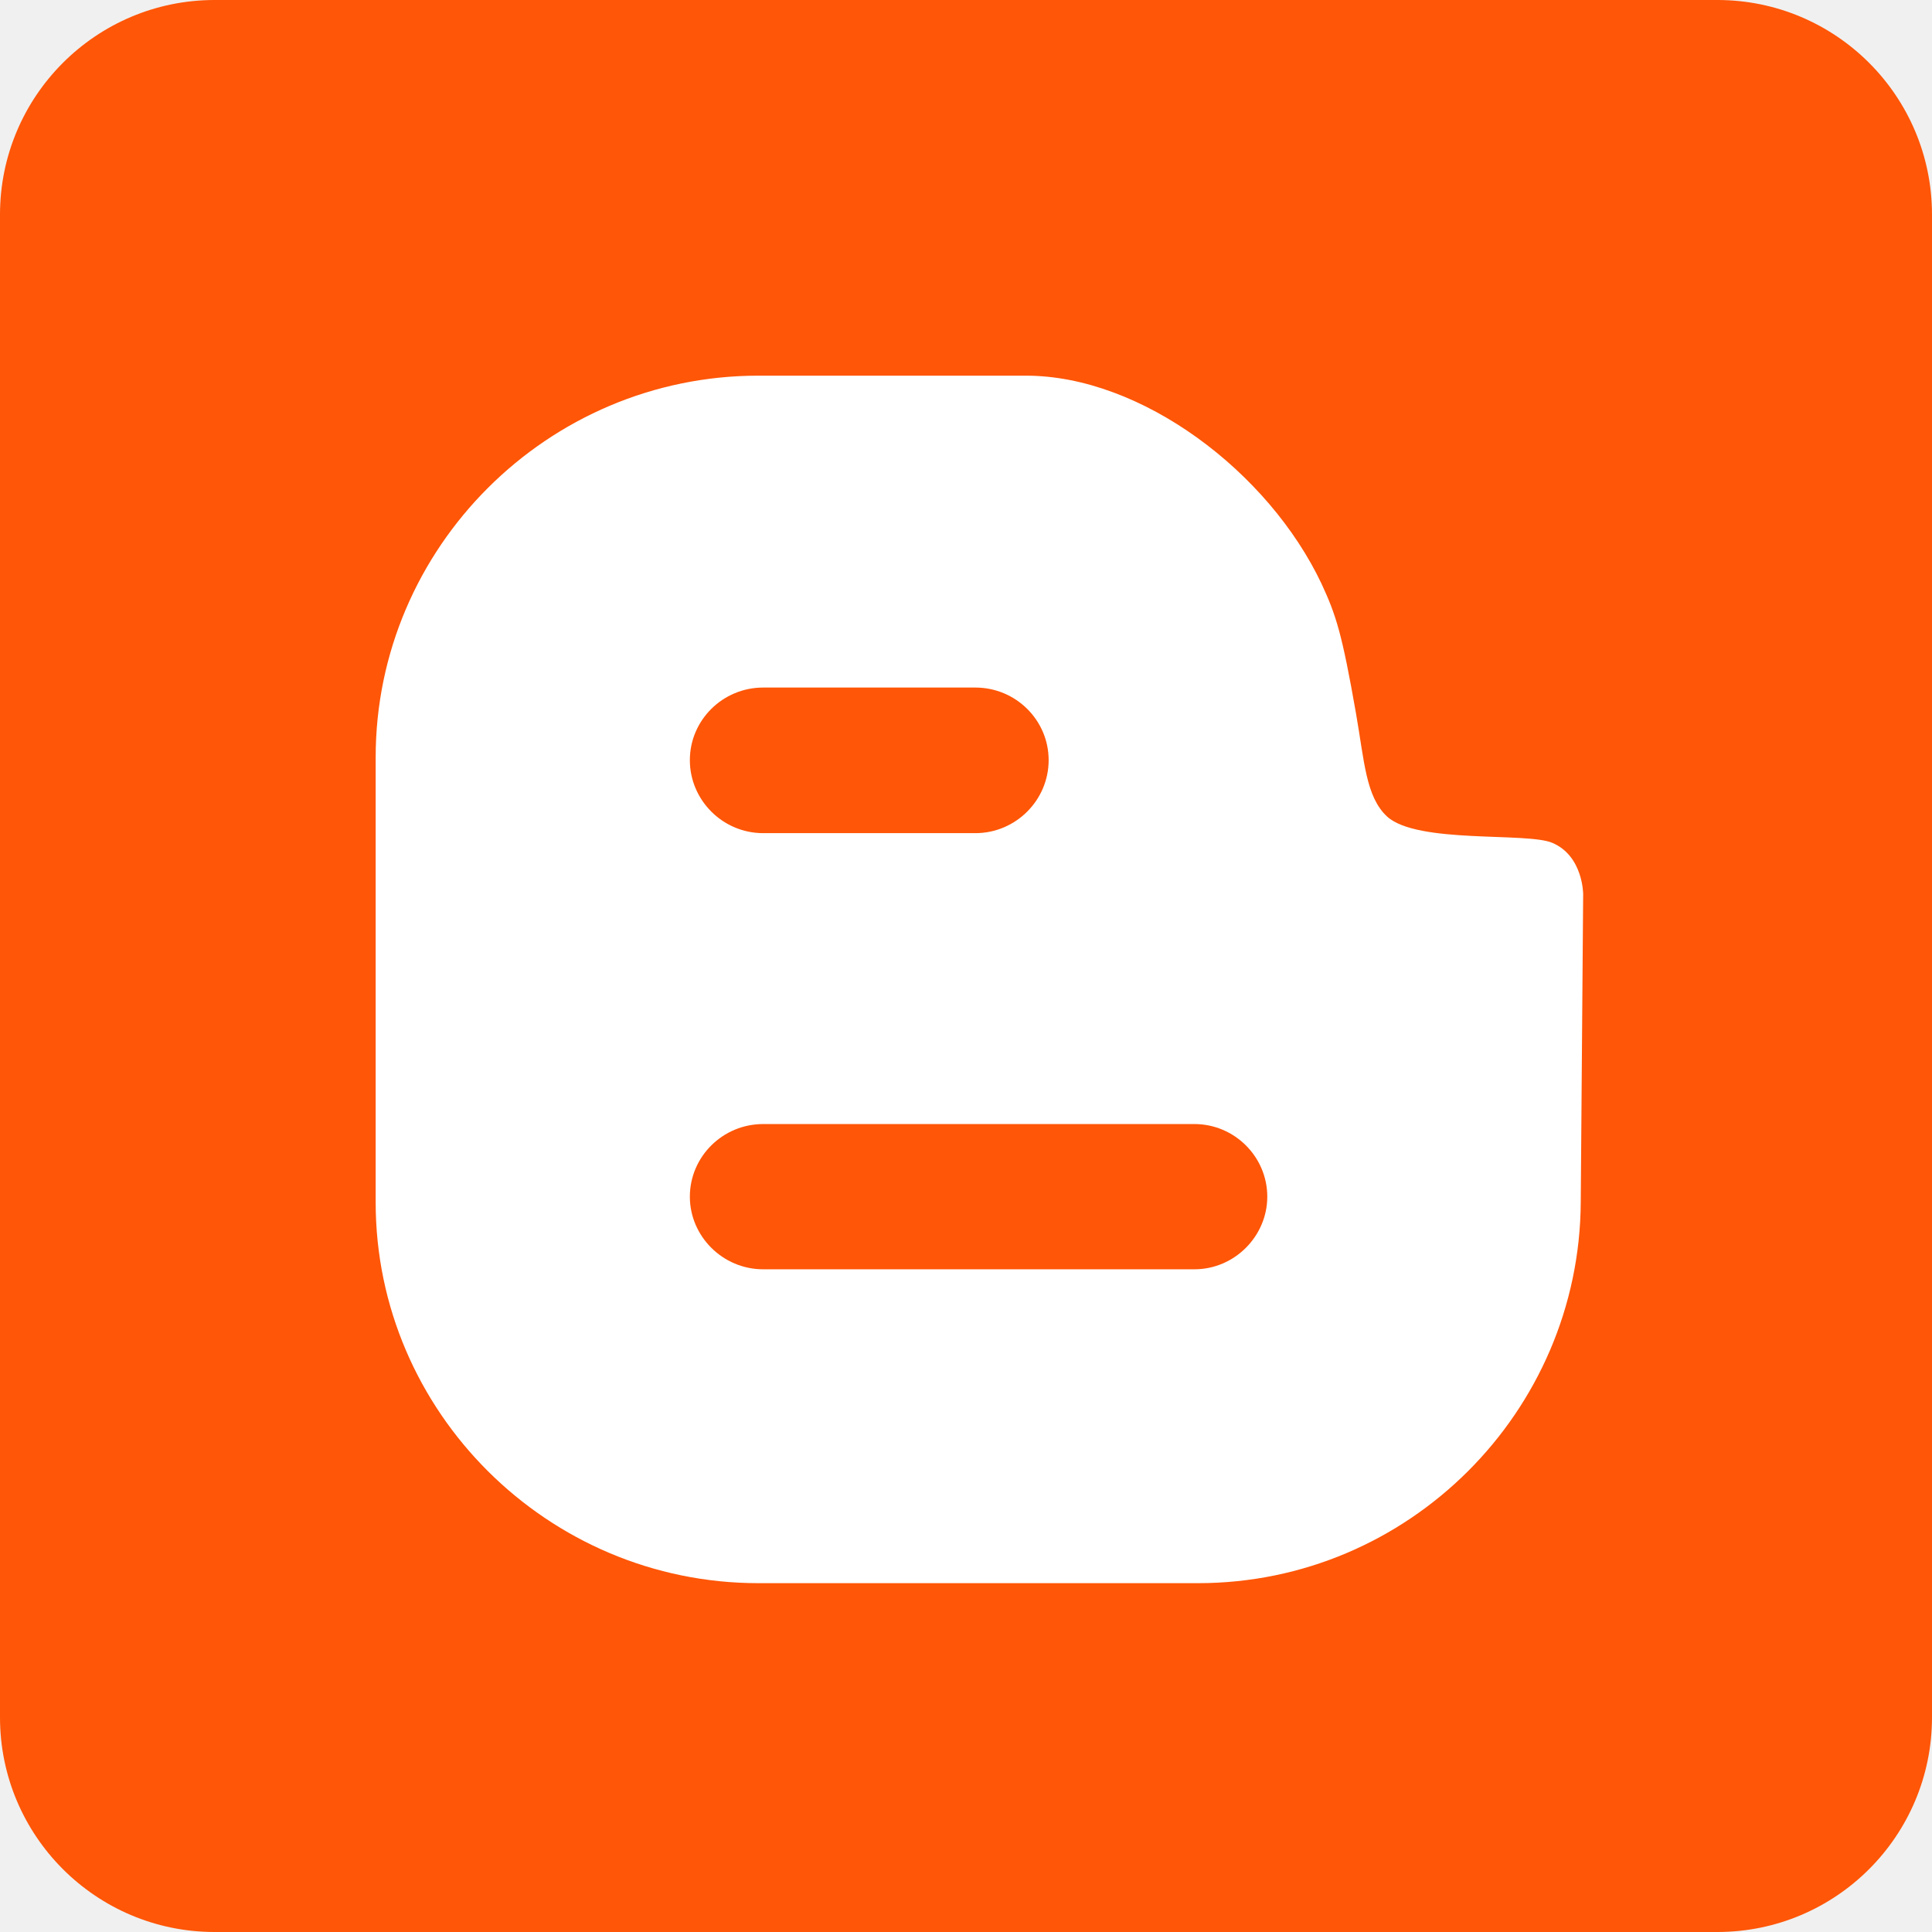
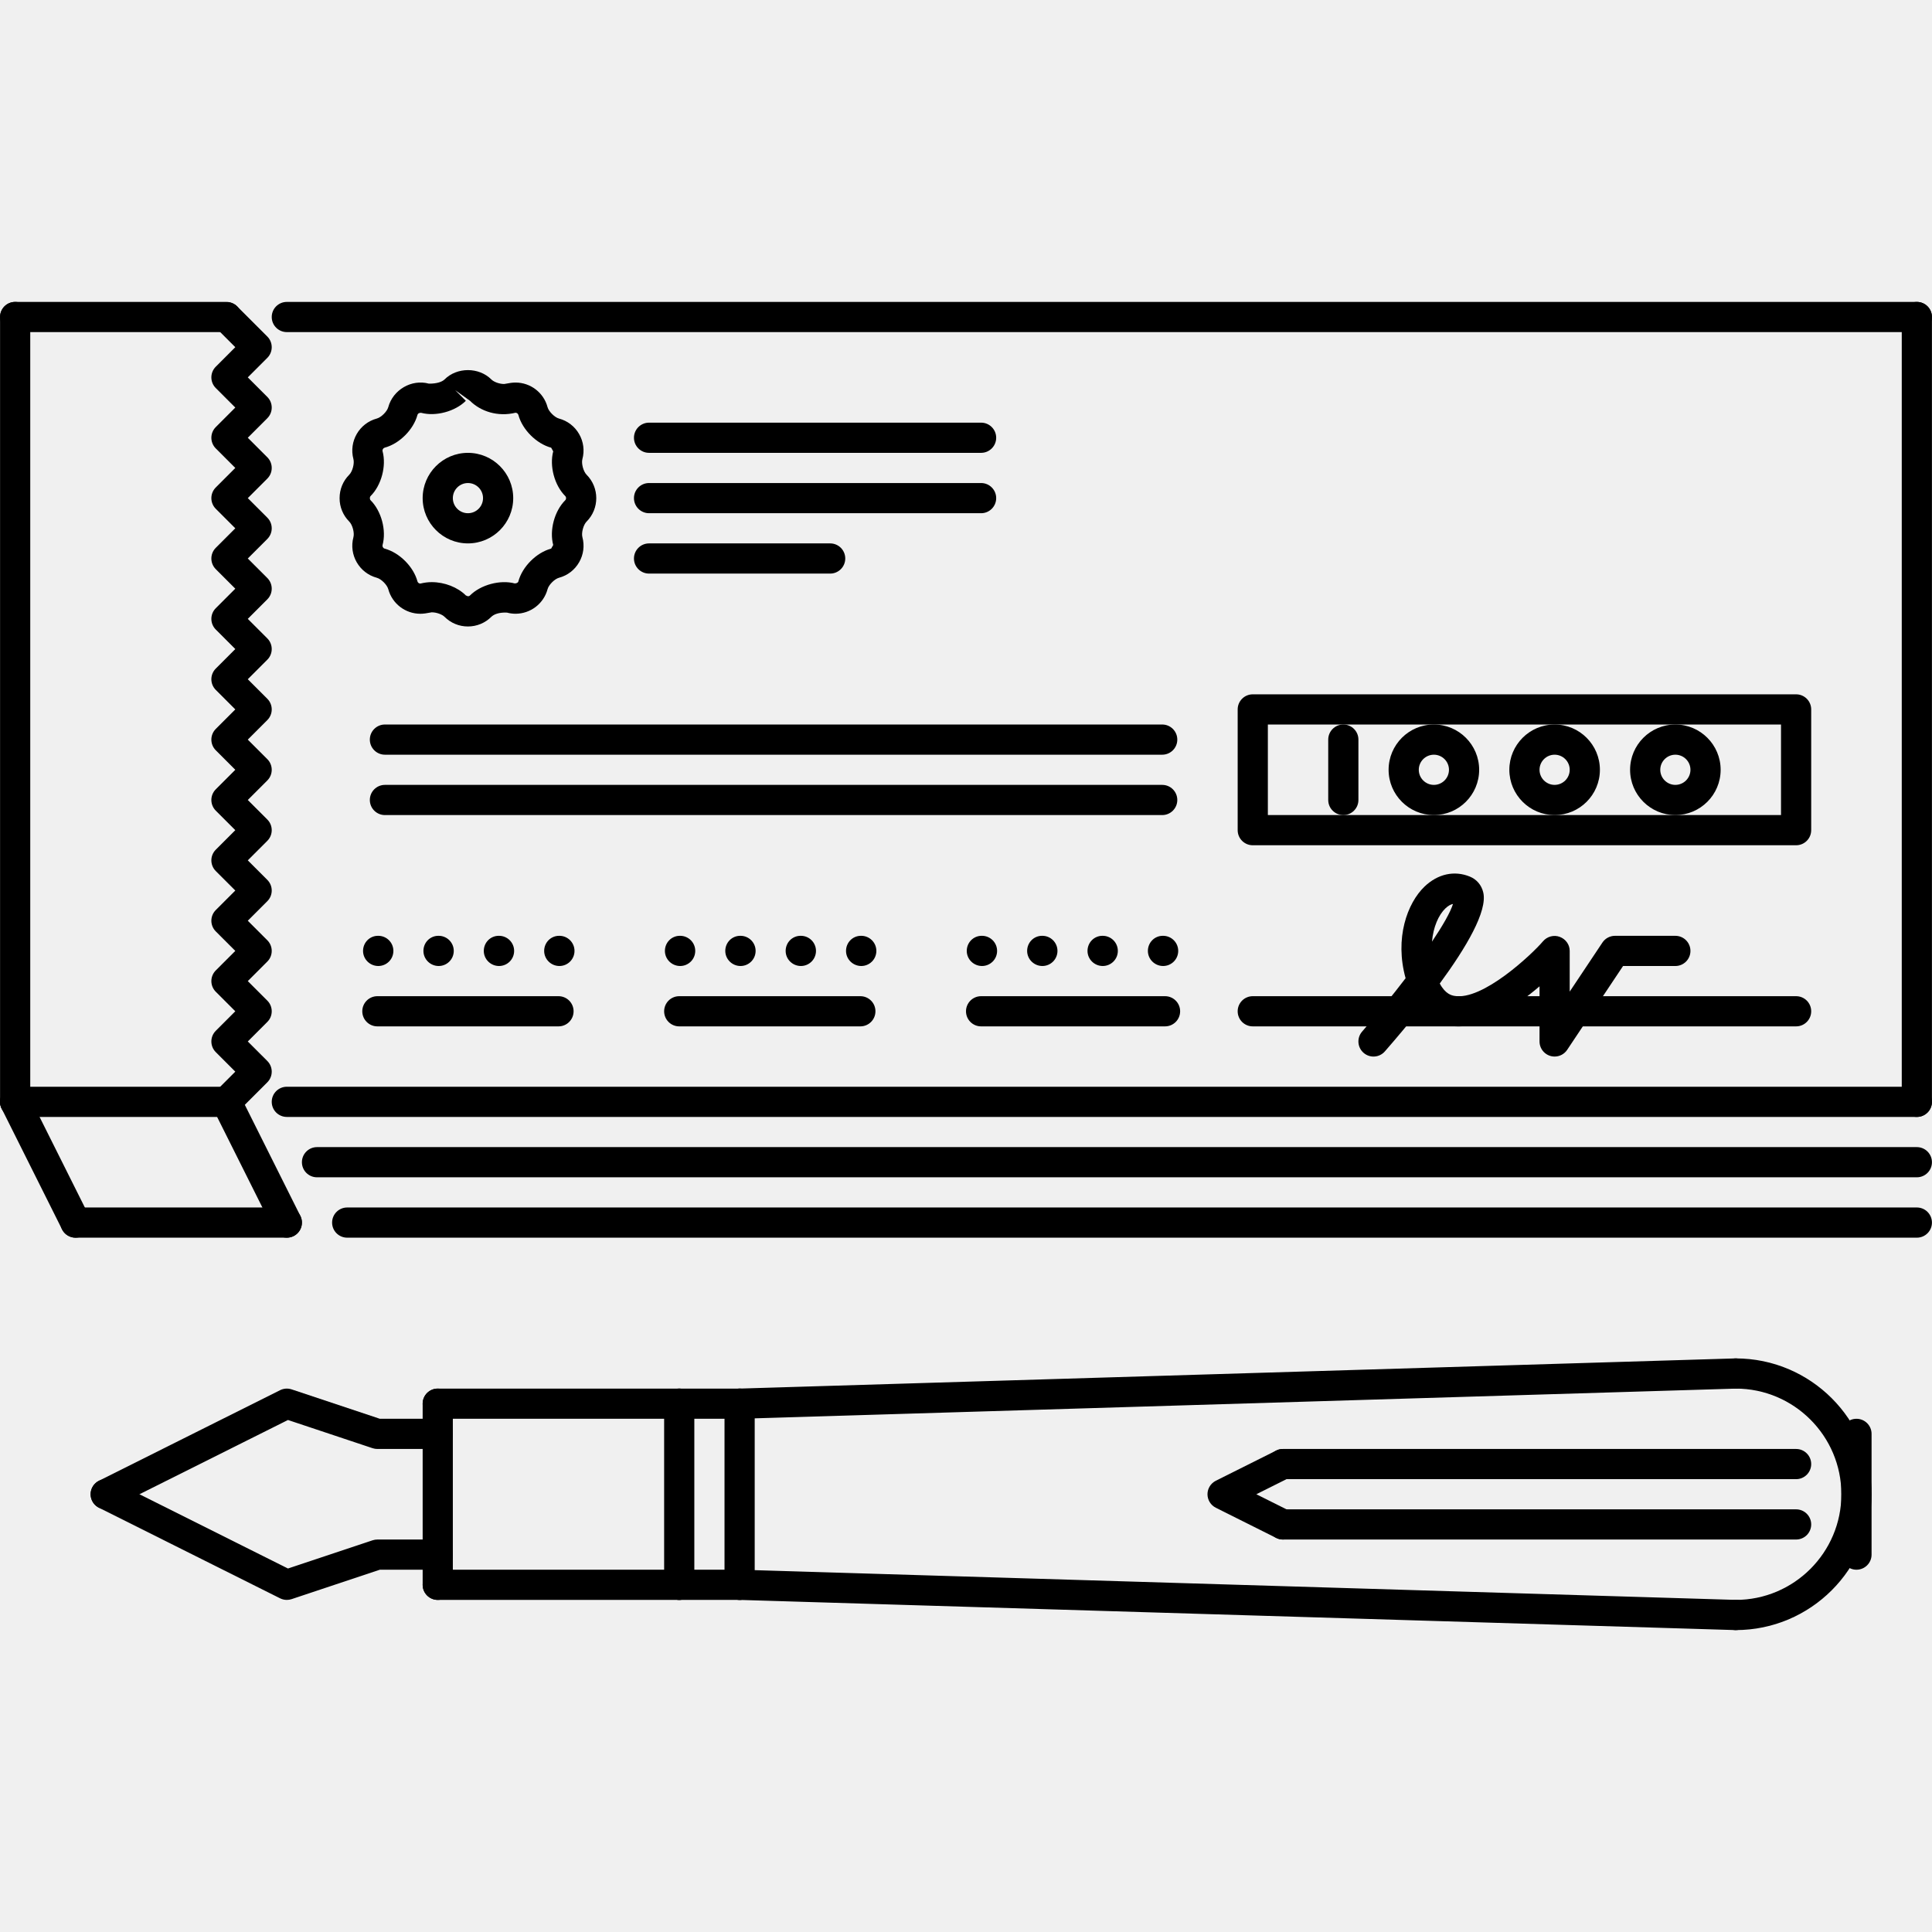
- <svg xmlns="http://www.w3.org/2000/svg" height="72" viewBox="0 0 72 72" width="72">
-   <g fill="none" fill-rule="evenodd">
-     <path d="M8,72 L64,72 C68.418,72 72,68.418 72,64 L72,8 C72,3.582 68.418,-8.11624501e-16 64,0 L8,0 C3.582,8.11624501e-16 -5.41083001e-16,3.582 0,8 L0,64 C5.41083001e-16,68.418 3.582,72 8,72 Z" fill="#FF5607" />
-     <path d="M44.513,47.303 L28.441,47.303 C26.932,47.303 25.709,46.07 25.709,44.597 C25.709,43.108 26.932,41.89 28.441,41.89 L44.513,41.89 C46.006,41.89 47.228,43.108 47.228,44.597 C47.228,46.07 46.006,47.303 44.513,47.303 M28.441,25.623 L36.349,25.623 C37.858,25.623 39.08,26.84 39.08,28.328 C39.08,29.817 37.858,31.049 36.349,31.049 L28.441,31.049 C26.932,31.049 25.709,29.817 25.709,28.328 C25.709,26.84 26.932,25.623 28.441,25.623 M57.852,31.411 C56.903,31.004 52.828,31.456 51.696,30.433 C50.897,29.697 50.846,28.363 50.534,26.585 C50.012,23.606 49.794,22.931 49.251,21.758 C47.275,17.579 42.538,14 38.235,14 L28.26,14 C20.412,14 14,20.405 14,28.223 L14,44.807 C14,52.61 20.412,59 28.26,59 L44.648,59 C52.496,59 58.865,52.61 58.91,44.807 L59,33.32 C59,33.32 59,31.9 57.852,31.411" fill="#FFF" />
-   </g>
+ <svg xmlns="http://www.w3.org/2000/svg" width="800px" height="800px" viewBox="0 0 1024 1024" fill="#000000" class="icon" version="1.1">
+   <path d="M200.504 512c-4.422 0-8.078-3.578-8.078-8 0-4.42 3.5-8 7.906-8h0.172c4.406 0 8 3.578 8 8 0 4.422-3.594 8-8 8zM232.502 512c-4.422 0-8.078-3.578-8.078-8 0-4.42 3.5-8 7.906-8h0.172c4.406 0 8 3.578 8 8 0 4.422-3.594 8-8 8zM264.5 512c-4.422 0-8.078-3.578-8.078-8 0-4.42 3.5-8 7.906-8h0.172c4.406 0 8 3.578 8 8 0 4.422-3.594 8-8 8zM296.498 512c-4.422 0-8.078-3.578-8.078-8 0-4.42 3.5-8 7.906-8h0.172c4.406 0 8 3.578 8 8 0 4.422-3.594 8-8 8zM360.494 512c-4.422 0-8.078-3.578-8.078-8 0-4.42 3.5-8 7.906-8h0.172c4.406 0 8 3.578 8 8 0 4.422-3.594 8-8 8zM392.492 512c-4.422 0-8.078-3.578-8.078-8 0-4.42 3.5-8 7.906-8h0.172c4.406 0 8 3.578 8 8 0 4.422-3.594 8-8 8zM424.49 512c-4.422 0-8.078-3.578-8.078-8 0-4.42 3.5-8 7.906-8h0.172c4.406 0 8 3.578 8 8 0 4.422-3.594 8-8 8zM456.488 512c-4.422 0-8.078-3.578-8.078-8 0-4.42 3.5-8 7.906-8h0.172c4.406 0 8 3.578 8 8 0 4.422-3.594 8-8 8zM520.484 512c-4.422 0-8.078-3.578-8.078-8 0-4.42 3.5-8 7.906-8h0.172c4.406 0 8 3.578 8 8 0 4.422-3.594 8-8 8zM552.482 512c-4.422 0-8.076-3.578-8.076-8 0-4.42 3.5-8 7.904-8h0.172c4.406 0 8 3.578 8 8 0 4.422-3.594 8-8 8zM584.48 512c-4.422 0-8.078-3.578-8.078-8 0-4.42 3.5-8 7.906-8h0.172c4.406 0 8 3.578 8 8 0 4.422-3.594 8-8 8zM616.478 512c-4.422 0-8.076-3.578-8.076-8 0-4.42 3.5-8 7.904-8h0.172c4.406 0 8 3.578 8 8 0 4.422-3.594 8-8 8zM8.032 591.996c-4.422 0-8-3.578-8-8V168.022c0-4.422 3.578-8 8-8s8 3.578 8 8v415.974c0 4.422-3.578 8-8 8zM120.026 591.996a8 8 0 0 1-5.656-13.656l10.342-10.344-10.342-10.344a7.996 7.996 0 0 1 0-11.31l10.342-10.344-10.342-10.342a8 8 0 0 1 0-11.312l10.34-10.344-10.342-10.342a8 8 0 0 1 0-11.312l10.342-10.344-10.342-10.342a8 8 0 0 1 0-11.312l10.342-10.344-10.342-10.342a8 8 0 0 1 0-11.312l10.342-10.344-10.342-10.342a8 8 0 0 1 0-11.312l10.342-10.344-10.342-10.342a8 8 0 0 1 0-11.312l10.342-10.344-10.342-10.342a8 8 0 0 1 0-11.312l10.342-10.344-10.342-10.342a8 8 0 0 1 0-11.312l10.342-10.344-10.342-10.342a8 8 0 0 1 0-11.312l10.342-10.344-10.342-10.342a8 8 0 0 1 0-11.312l10.342-10.344-10.342-10.342a8 8 0 0 1 0-11.312l10.342-10.344-10.342-10.342a8 8 0 0 1 11.31-11.312l16 16a8 8 0 0 1 0 11.312l-10.344 10.344 10.344 10.342a8 8 0 0 1 0 11.312l-10.344 10.344 10.344 10.342a8 8 0 0 1 0 11.312l-10.344 10.344 10.344 10.342a8 8 0 0 1 0 11.312l-10.344 10.344 10.344 10.342a8 8 0 0 1 0 11.312l-10.344 10.344 10.344 10.342a8 8 0 0 1 0 11.312l-10.344 10.344 10.344 10.342a8 8 0 0 1 0 11.312l-10.344 10.344 10.344 10.342a8 8 0 0 1 0 11.312l-10.344 10.344 10.344 10.342a8 8 0 0 1 0 11.312l-10.344 10.344 10.344 10.342a8 8 0 0 1 0 11.312l-10.344 10.344 10.344 10.342a8 8 0 0 1 0 11.312L131.336 520l10.344 10.344a7.996 7.996 0 0 1 0 11.31l-10.344 10.344 10.344 10.342a8 8 0 0 1 0 11.312l-16 16a7.972 7.972 0 0 1-5.654 2.344z" fill="" />
+   <path d="M120.026 176.02H8.032c-4.422 0-8-3.578-8-8 0-4.422 3.578-8 8-8h111.994a7.994 7.994 0 0 1 7.998 8c0 4.422-3.578 8-7.998 8zM120.026 591.996H8.032c-4.422 0-8-3.578-8-8s3.578-8 8-8h111.994c4.42 0 7.998 3.578 7.998 8s-3.578 8-7.998 8zM1015.97 176.02H152.024c-4.422 0-8-3.578-8-8 0-4.422 3.578-8 8-8h863.948a7.994 7.994 0 0 1 7.998 8 7.998 7.998 0 0 1-8 8z" fill="" />
+   <path d="M1015.97 591.996c-4.422 0-8-3.578-8-8V168.022c0-4.422 3.578-8 8-8a7.994 7.994 0 0 1 7.998 8v415.974c0 4.422-3.578 8-7.998 8z" fill="" />
+   <path d="M1015.97 591.996H152.024c-4.422 0-8-3.578-8-8s3.578-8 8-8h863.948c4.42 0 7.998 3.578 7.998 8s-3.58 8-8 8zM248.018 332.042a17.396 17.396 0 0 1-12.406-5.124c-1.172-1.164-4.016-2.376-6.782-2.376-2.968 0.562-4.5 0.766-6.046 0.766a17.616 17.616 0 0 1-16.982-13.008c-0.61-2.328-3.734-5.436-6.046-6.062-9.36-2.5-14.936-12.148-12.436-21.506 0.64-2.336-0.5-6.578-2.204-8.282a17.426 17.426 0 0 1-5.124-12.42c0-4.704 1.812-9.11 5.124-12.422 1.704-1.696 2.828-5.954 2.204-8.272-2.5-9.366 3.076-19.014 12.436-21.514 2.312-0.624 5.438-3.734 6.046-6.054 2.468-9.132 12.312-14.944 21.514-12.428 4.344 0.062 7.11-1.046 8.282-2.21 6.624-6.624 18.232-6.624 24.858 0.016 1.172 1.172 4.016 2.382 6.766 2.382 2.984-0.57 4.5-0.766 6.032-0.766a17.556 17.556 0 0 1 16.966 13.06c0.624 2.274 3.734 5.39 6.046 6.016a17.412 17.412 0 0 1 10.672 8.204 17.414 17.414 0 0 1 1.734 13.32c-0.61 2.288 0.532 6.554 2.218 8.234 6.858 6.868 6.858 18.006 0.016 24.858-1.704 1.704-2.844 5.954-2.218 8.274a17.444 17.444 0 0 1-1.75 13.296 17.416 17.416 0 0 1-10.672 8.202c-2.312 0.624-5.438 3.734-6.046 6.062a17.598 17.598 0 0 1-16.966 13.008 17.376 17.376 0 0 1-4.532-0.602c-4.438-0.226-7.124 1.046-8.282 2.21a17.486 17.486 0 0 1-12.422 5.138z m-19.188-23.5c6.812 0 13.734 2.704 18.094 7.062l1.094 0.438a1.542 1.542 0 0 0 1.11-0.454c5.624-5.632 15.966-8.436 23.716-6.352 0.906-0.04 1.704-0.336 1.906-1.094 2.094-7.82 9.576-15.288 17.388-17.374 0-0.008 1.094-1.898 1.078-1.906-2.094-7.828 0.656-18.03 6.39-23.74 0.578-0.578 0.578-1.61-0.016-2.204-5.704-5.672-8.438-15.868-6.376-23.694l-1.078-1.938c-7.796-2.084-15.264-9.538-17.374-17.334a1.616 1.616 0 0 0-1.516-1.196c-9.376 2.296-18.468-0.672-24.108-6.304l-7.89-5.67 5.656 5.656c-5.624 5.632-15.954 8.446-23.718 6.352-1.016-0.016-1.718 0.344-1.922 1.11-2.092 7.812-9.56 15.282-17.388 17.374a1.596 1.596 0 0 0-1.094 1.93c2.078 7.804-0.64 18.006-6.36 23.718-0.516 0.524-0.516 1.696 0 2.218 5.734 5.734 8.454 15.936 6.344 23.748a1.596 1.596 0 0 0 1.11 1.898c7.828 2.094 15.296 9.562 17.388 17.374a1.576 1.576 0 0 0 1.516 1.148c2.176-0.522 4.066-0.766 6.05-0.766z" fill="" />
+   <path d="M248.018 288.014c-13.234 0-24-10.766-24-23.998 0-13.234 10.766-24 24-24 13.232 0 23.998 10.764 23.998 24 0 13.232-10.766 23.998-23.998 23.998z m0-31.998c-4.406 0-8 3.586-8 8s3.594 8 8 8a8.01 8.01 0 0 0 7.998-8c0-4.414-3.594-8-7.998-8zM520 240.016h-175.988c-4.422 0-8-3.578-8-8 0-4.422 3.578-8 8-8H520c4.422 0 8 3.578 8 8 0 4.422-3.578 8-8 8zM520 272.014h-175.988c-4.422 0-8-3.578-8-8 0-4.422 3.578-8 8-8H520c4.422 0 8 3.578 8 8 0 4.422-3.578 8-8 8zM440.006 304.012h-95.994c-4.422 0-8-3.578-8-8 0-4.422 3.578-8 8-8h95.994a7.994 7.994 0 0 1 7.998 8c0 4.422-3.578 8-7.998 8zM615.994 400.006H204.02c-4.422 0-8-3.578-8-8 0-4.422 3.578-8 8-8h411.974c4.422 0 8 3.578 8 8 0 4.422-3.578 8-8 8zM615.994 432.004H204.02c-4.422 0-8-3.578-8-8 0-4.422 3.578-8 8-8h411.974c4.422 0 8 3.578 8 8 0 4.422-3.578 8-8 8zM296.014 543.998H200.02c-4.422 0-8-3.578-8-8a7.994 7.994 0 0 1 8-7.998h95.994c4.422 0 8 3.578 8 7.998 0 4.422-3.578 8-8 8zM617.494 543.998H520c-4.422 0-8-3.578-8-8a7.994 7.994 0 0 1 8-7.998h97.494c4.422 0 8 3.578 8 7.998 0 4.422-3.578 8-8 8zM951.974 543.998H663.992c-4.422 0-8-3.578-8-8a7.994 7.994 0 0 1 8-7.998h287.982a7.994 7.994 0 0 1 7.998 7.998c0 4.422-3.578 8-7.998 8zM456.004 543.998h-95.994c-4.422 0-8-3.578-8-8a7.994 7.994 0 0 1 8-7.998h95.994c4.422 0 8 3.578 8 7.998 0 4.422-3.578 8-8 8zM951.974 448.004H663.992c-4.422 0-8-3.578-8-8v-63.996c0-4.42 3.578-8 8-8h287.982a7.994 7.994 0 0 1 7.998 8v63.996c0 4.422-3.578 8-7.998 8z m-279.982-16h271.982v-47.998H671.992v47.998z" fill="" />
+   <path d="M823.982 559.996a8.006 8.006 0 0 1-8-7.998v-29.224c-12.608 10.788-31.374 23.646-47.702 20.85-4.686-0.782-10.482-3.078-15.404-8.984a640.26 640.26 0 0 1-18.858 22.608 7.98 7.98 0 0 1-11.282 0.782 7.992 7.992 0 0 1-0.782-11.28 585.166 585.166 0 0 0 23.044-28.272c-5.874-21.14 0.828-39.78 10.078-48.616 7.016-6.67 15.716-8.6 23.92-5.272 3.688 1.5 6.218 4.484 7.156 8.398 2.36 9.89-9 29.17-23.044 48.294 3.014 5.68 6.404 6.304 7.67 6.54 14.844 2.804 41.186-22.016 47.014-28.882 2.156-2.562 5.75-3.578 8.89-2.39 3.154 1.156 5.294 4.092 5.294 7.452v21.578l17.344-26.014a8.002 8.002 0 0 1 6.656-3.562h31.998a7.994 7.994 0 0 1 7.998 8c0 4.422-3.578 8-7.998 8h-27.716l-29.624 44.434a8 8 0 0 1-6.652 3.558z m-53.872-80.884c-1.094 0.218-2.438 0.852-3.984 2.32-3.654 3.5-6.482 9.914-7.138 17.664 5.73-8.548 9.808-15.672 11.122-19.984zM711.988 432.004c-4.422 0-8-3.578-8-8v-31.998c0-4.422 3.578-8 8-8s8 3.578 8 8v31.998c0 4.422-3.578 8-8 8zM759.986 432.004c-13.234 0-23.998-10.764-23.998-24 0-13.232 10.764-23.998 23.998-23.998 13.232 0 23.998 10.766 23.998 23.998 0 13.236-10.766 24-23.998 24z m0-31.998c-4.406 0-8 3.586-8 8s3.594 8 8 8a8.01 8.01 0 0 0 7.998-8c0-4.414-3.594-8-7.998-8zM823.982 432.004c-13.234 0-23.998-10.764-23.998-24 0-13.232 10.764-23.998 23.998-23.998 13.232 0 23.998 10.766 23.998 23.998 0 13.236-10.766 24-23.998 24z m0-31.998c-4.406 0-8 3.586-8 8s3.594 8 8 8a8.01 8.01 0 0 0 7.998-8c0-4.414-3.594-8-7.998-8zM887.978 432.004c-13.234 0-23.998-10.764-23.998-24 0-13.232 10.764-23.998 23.998-23.998 13.232 0 23.998 10.766 23.998 23.998 0 13.236-10.766 24-23.998 24z m0-31.998c-4.406 0-8 3.586-8 8s3.594 8 8 8a8.01 8.01 0 0 0 7.998-8c0-4.414-3.594-8-7.998-8zM152.024 655.992a8.02 8.02 0 0 1-7.156-4.422l-31.998-63.996a8.004 8.004 0 0 1 3.578-10.734 8.014 8.014 0 0 1 10.732 3.578l31.998 63.996c1.968 3.954 0.376 8.766-3.576 10.734a8.18 8.18 0 0 1-3.578 0.844z" fill="" />
+   <path d="M152.024 655.992H40.03c-4.422 0-8-3.578-8-8s3.578-8 8-8h111.994c4.42 0 7.998 3.578 7.998 8s-3.578 8-7.998 8z" fill="" />
+   <path d="M40.03 655.992a8.02 8.02 0 0 1-7.156-4.422L0.876 587.574a8.004 8.004 0 0 1 3.578-10.734 8.016 8.016 0 0 1 10.734 3.578l31.998 63.996a8.004 8.004 0 0 1-3.578 10.734 8.18 8.18 0 0 1-3.578 0.844zM1015.97 655.992H184.022c-4.422 0-8-3.578-8-8s3.578-8 8-8h831.95c4.42 0 7.998 3.578 7.998 8s-3.58 8-8 8zM1015.97 623.992H168.022c-4.422 0-8-3.578-8-7.998 0-4.422 3.578-8 8-8h847.95a7.994 7.994 0 0 1 7.998 8 7.998 7.998 0 0 1-8 7.998zM56.03 799.982a8 8 0 0 1-3.578-15.154l95.994-47.998a8.054 8.054 0 0 1 6.11-0.438l46.762 15.592h30.702c4.422 0 8 3.578 8 8s-3.578 8-8 8h-32c-0.86 0-1.718-0.14-2.532-0.406l-44.856-14.954-93.026 46.514a8.14 8.14 0 0 1-3.576 0.844z" fill="" />
+   <path d="M152.024 847.98a7.98 7.98 0 0 1-3.578-0.844l-95.994-47.998a8.004 8.004 0 0 1-3.578-10.734 8.04 8.04 0 0 1 10.734-3.576l93.026 46.512 44.856-14.954a8.16 8.16 0 0 1 2.532-0.406h31.998c4.422 0 8 3.578 8 8s-3.578 8-8 8h-30.702l-46.762 15.594a7.8 7.8 0 0 1-2.532 0.406zM392.008 847.98c-4.422 0-8-3.578-8-8v-95.994c0-4.422 3.578-8 8-8s8 3.578 8 8v95.994c0 4.422-3.578 8-8 8z" fill="" />
+   <path d="M392.008 751.984a8.006 8.006 0 0 1-8-7.748 8.02 8.02 0 0 1 7.75-8.25l527.968-15.998h0.25a8.006 8.006 0 0 1 8 7.748 8.02 8.02 0 0 1-7.75 8.25l-527.968 15.998h-0.25zM919.976 863.978h-0.25l-527.968-15.998a8.02 8.02 0 0 1-7.75-8.25 8.006 8.006 0 0 1 8-7.75h0.25l527.968 16a8.02 8.02 0 0 1 7.75 8.248 8.006 8.006 0 0 1-8 7.75z" fill="" />
+   <path d="M919.976 863.978c-4.422 0-8-3.578-8-8a7.994 7.994 0 0 1 8-7.998c30.874 0 55.996-25.124 55.996-55.998s-25.124-55.996-55.996-55.996c-4.422 0-8-3.578-8-8a7.994 7.994 0 0 1 8-7.998c39.7 0 71.996 32.292 71.996 71.994s-32.296 71.996-71.996 71.996z" fill="" />
+   <path d="M983.972 831.98c-4.422 0-8-3.578-8-8v-63.996c0-4.422 3.578-8 8-8s8 3.578 8 8v63.996c0 4.422-3.578 8-8 8zM951.974 783.984H679.99c-4.42 0-7.998-3.578-7.998-8s3.578-8 7.998-8h271.984c4.42 0 7.998 3.578 7.998 8s-3.578 8-7.998 8zM951.974 815.98H679.99a7.994 7.994 0 0 1-7.998-7.998c0-4.422 3.578-8 7.998-8h271.984a7.994 7.994 0 0 1 7.998 8 7.994 7.994 0 0 1-7.998 7.998z" fill="" />
+   <path d="M679.99 815.98a8.176 8.176 0 0 1-3.578-0.844l-31.998-15.998c-2.704-1.36-4.422-4.124-4.422-7.156s1.718-5.794 4.422-7.154l31.998-16a8.016 8.016 0 0 1 10.734 3.578 8.004 8.004 0 0 1-3.578 10.734l-17.686 8.842 17.686 8.844a8.004 8.004 0 0 1 3.578 10.734 8.02 8.02 0 0 1-7.156 4.42zM360.01 847.98c-4.422 0-8-3.578-8-8v-95.994c0-4.422 3.578-8 8-8s8 3.578 8 8v95.994c0 4.422-3.578 8-8 8z" fill="" />
+   <path d="M392.008 847.98h-31.998c-4.422 0-8-3.578-8-8s3.578-8 8-8h31.998c4.422 0 8 3.578 8 8s-3.578 8-8 8zM392.008 751.984h-31.998c-4.422 0-8-3.578-8-7.998 0-4.422 3.578-8 8-8h31.998c4.422 0 8 3.578 8 8a7.994 7.994 0 0 1-8 7.998zM232.018 847.98c-4.422 0-8-3.578-8-8v-95.994c0-4.422 3.578-8 8-8s8 3.578 8 8v95.994c0 4.422-3.578 8-8 8z" fill="" />
+   <path d="M360.01 847.98h-127.992c-4.422 0-8-3.578-8-8s3.578-8 8-8h127.992c4.422 0 8 3.578 8 8s-3.578 8-8 8zM360.01 751.984h-127.992c-4.422 0-8-3.578-8-7.998 0-4.422 3.578-8 8-8h127.992c4.422 0 8 3.578 8 8a7.994 7.994 0 0 1-8 7.998z" fill="" />
</svg>
